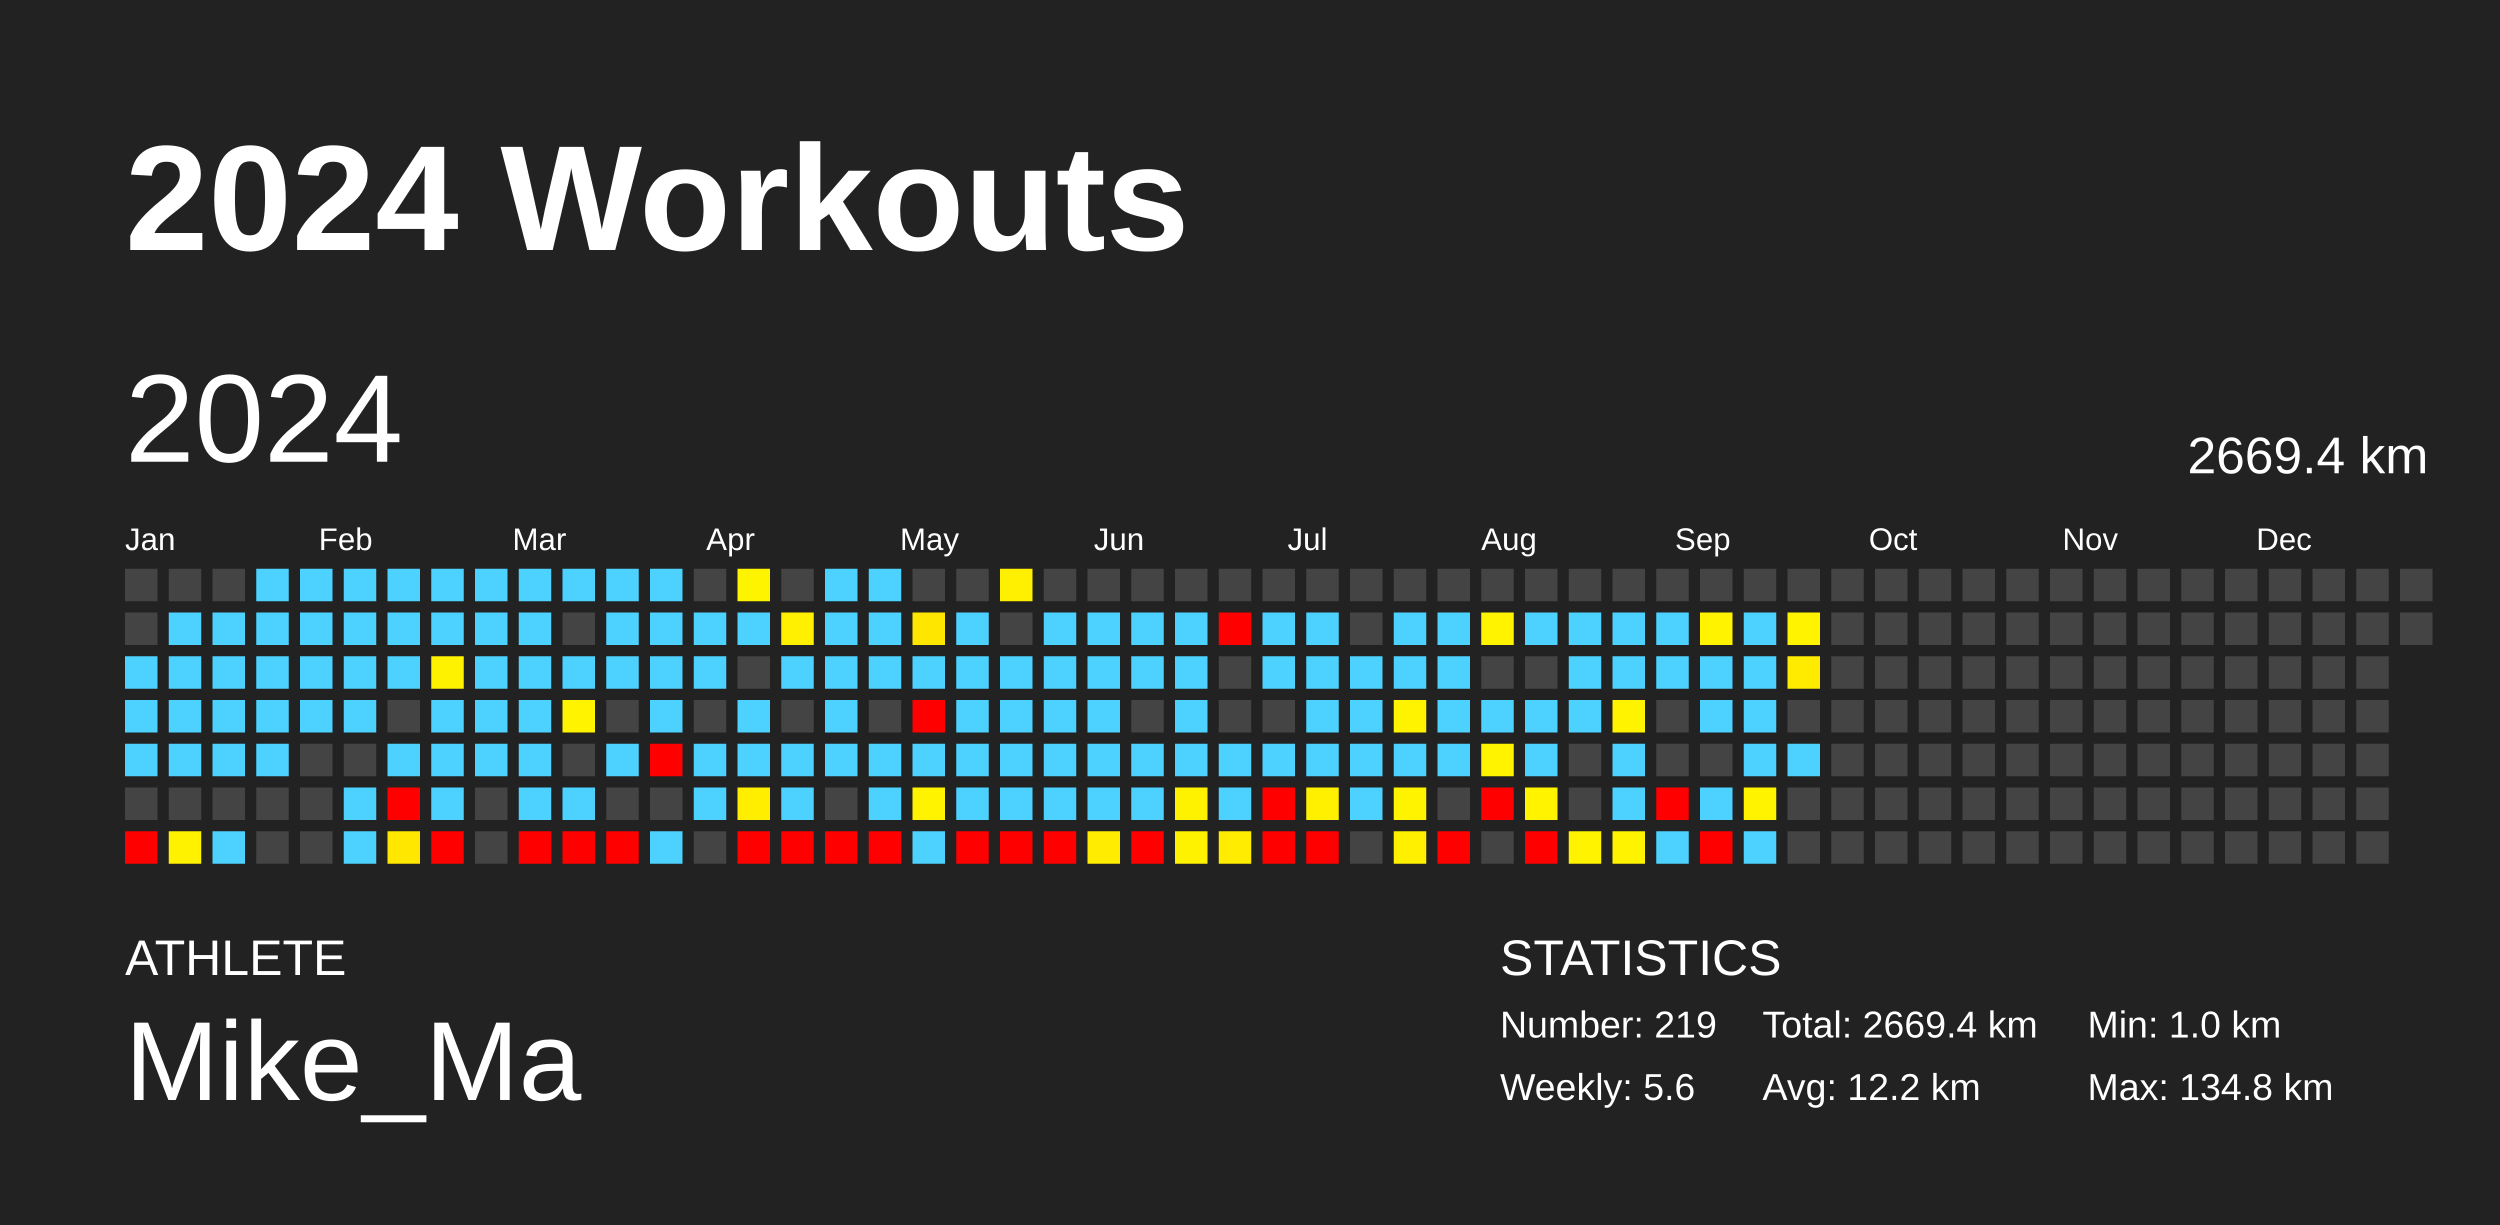
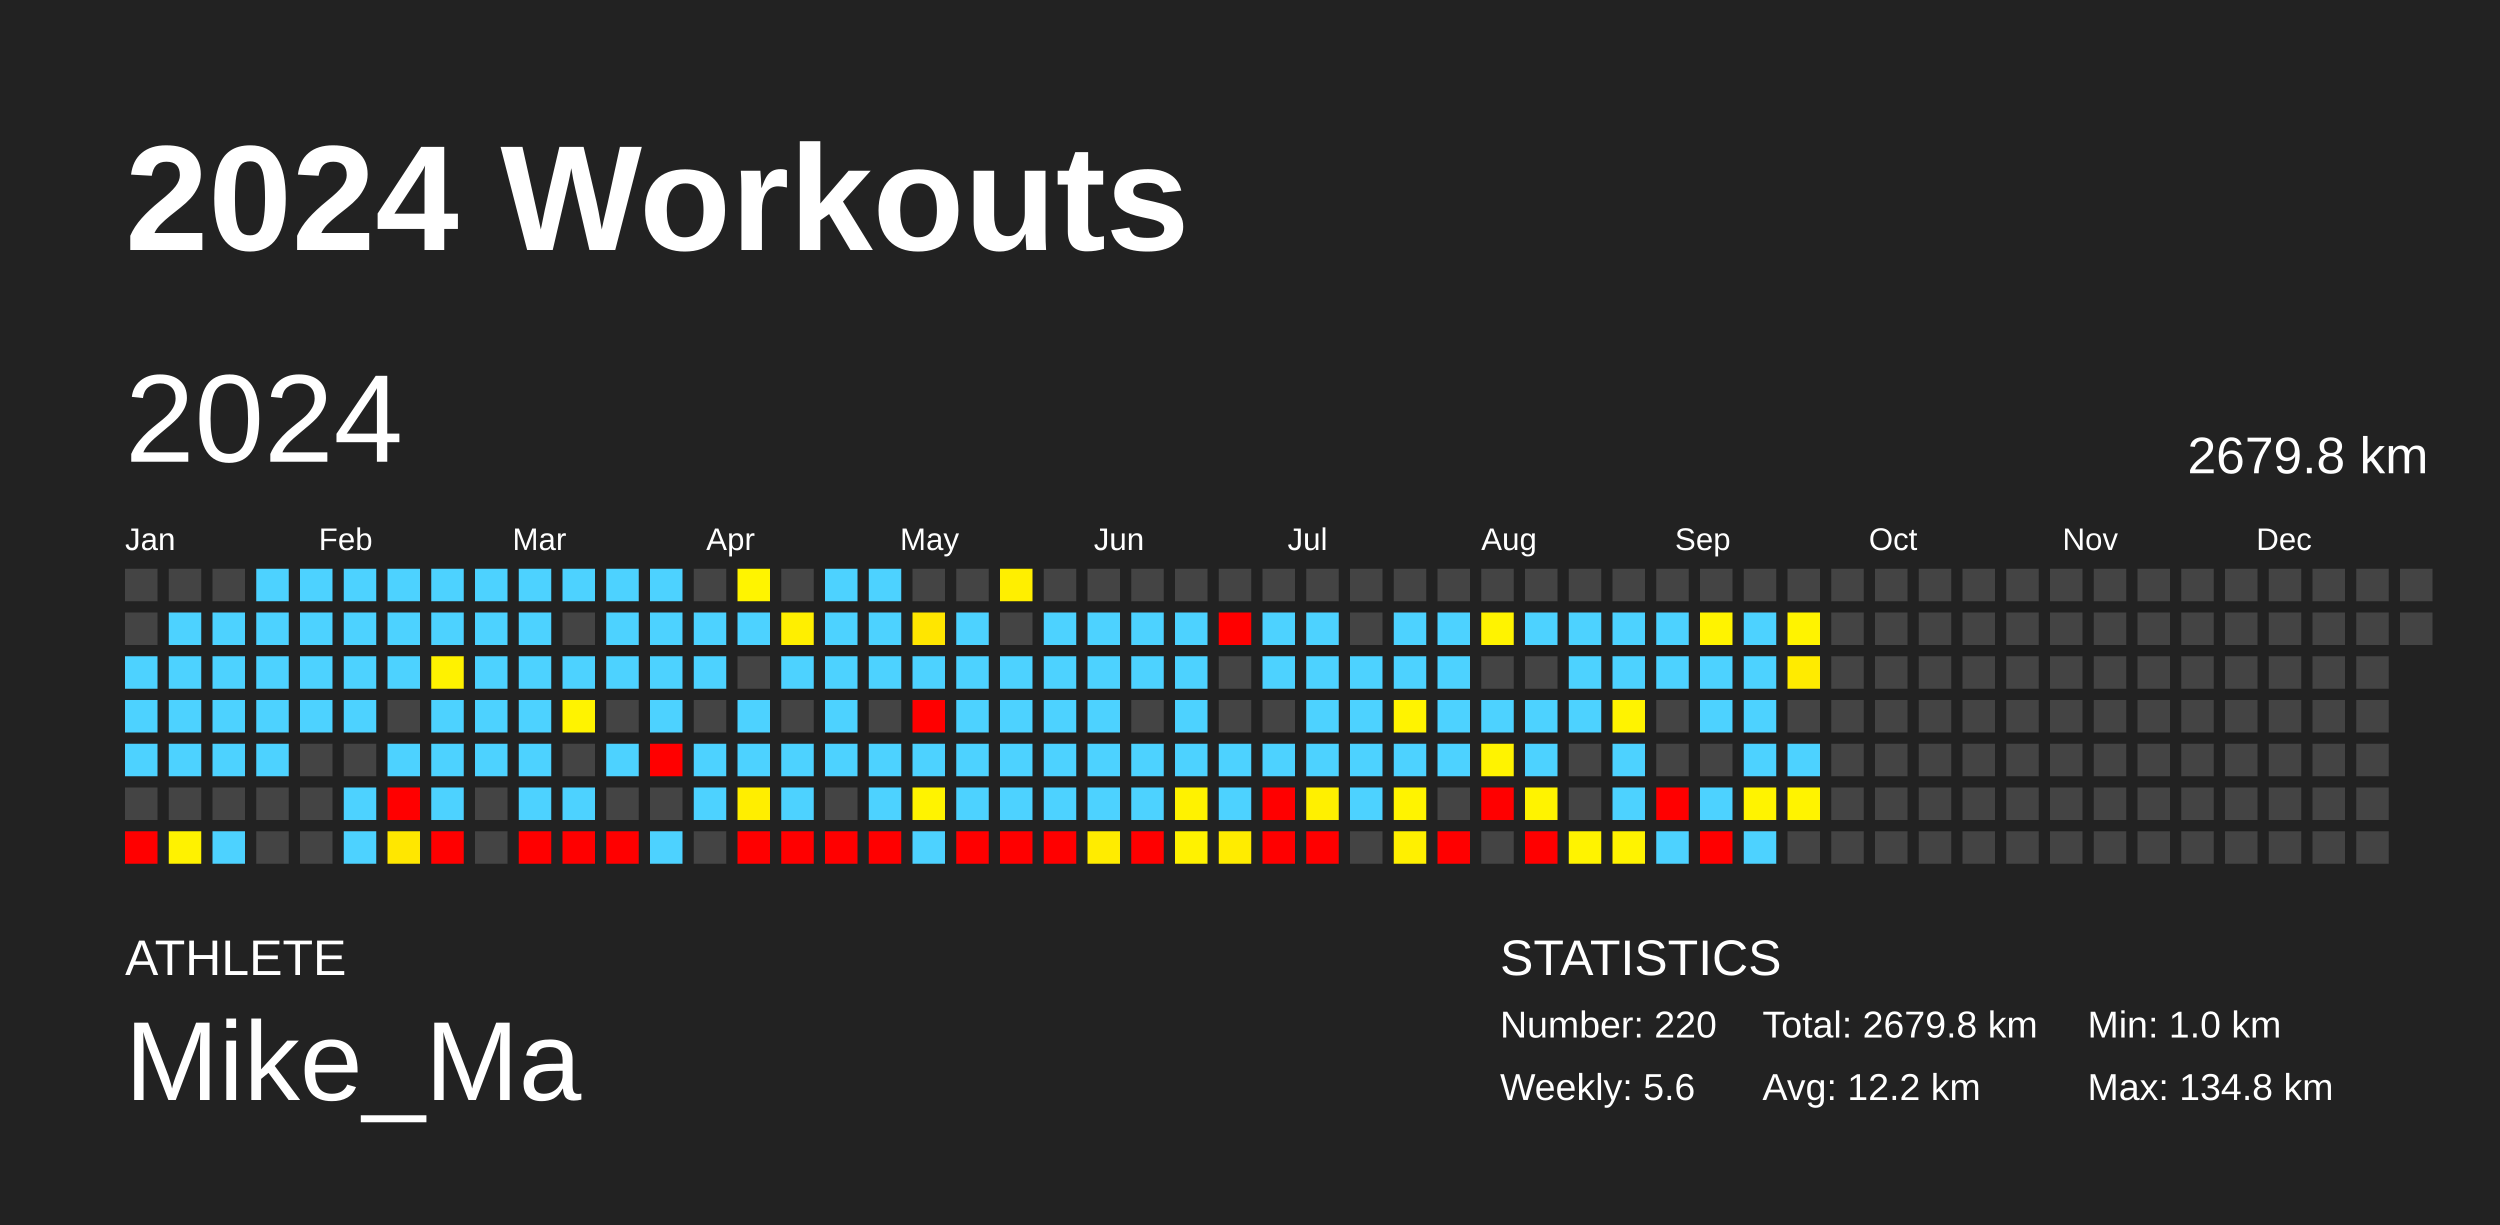
<svg xmlns="http://www.w3.org/2000/svg" baseProfile="full" height="98mm" version="1.1" viewBox="0,0,200,98" width="200mm">
  <defs />
  <rect fill="#222222" height="98" width="200" x="0" y="0" />
  <text fill="#FFFFFF" style="font-size:12px; font-family:Arial; font-weight:bold;" x="10" y="20">2024 Workouts</text>
  <text fill="#FFFFFF" style="font-size:4px; font-family:Arial" x="10" y="78">ATHLETE</text>
  <text fill="#FFFFFF" style="font-size:9px; font-family:Arial" x="10" y="88">Mike_Ma</text>
  <text fill="#FFFFFF" style="font-size:4px; font-family:Arial" x="120" y="78">STATISTICS</text>
-   <text fill="#FFFFFF" style="font-size:3px; font-family:Arial" x="120" y="83">Number: 219</text>
+   <text fill="#FFFFFF" style="font-size:3px; font-family:Arial" x="120" y="83">Number: 220</text>
  <text fill="#FFFFFF" style="font-size:3px; font-family:Arial" x="120" y="88">Weekly: 5.6</text>
-   <text fill="#FFFFFF" style="font-size:3px; font-family:Arial" x="141" y="83">Total: 2669.4 km</text>
+   <text fill="#FFFFFF" style="font-size:3px; font-family:Arial" x="141" y="83">Total: 2679.8 km</text>
  <text fill="#FFFFFF" style="font-size:3px; font-family:Arial" x="141" y="88">Avg: 12.2 km</text>
  <text fill="#FFFFFF" style="font-size:3px; font-family:Arial" x="167" y="83">Min: 1.0 km</text>
  <text fill="#FFFFFF" style="font-size:3px; font-family:Arial" x="167" y="88">Max: 134.8 km</text>
  <text dominant-baseline="hanging" fill="#FFFFFF" style="font-size:10.0px; font-family:Arial;" x="10" y="30">2024</text>
-   <text dominant-baseline="hanging" fill="#FFFFFF" style="font-size:4.125px; font-family:Arial;" x="175" y="35">2669.4 km</text>
+   <text dominant-baseline="hanging" fill="#FFFFFF" style="font-size:4.125px; font-family:Arial;" x="175" y="35">2679.8 km</text>
  <text fill="#FFFFFF" style="font-size:2.5px; font-family:Arial" x="10.0" y="44">Jan</text>
  <text fill="#FFFFFF" style="font-size:2.5px; font-family:Arial" x="25.5" y="44">Feb</text>
  <text fill="#FFFFFF" style="font-size:2.5px; font-family:Arial" x="41.0" y="44">Mar</text>
  <text fill="#FFFFFF" style="font-size:2.5px; font-family:Arial" x="56.5" y="44">Apr</text>
  <text fill="#FFFFFF" style="font-size:2.5px; font-family:Arial" x="72.0" y="44">May</text>
  <text fill="#FFFFFF" style="font-size:2.5px; font-family:Arial" x="87.5" y="44">Jun</text>
  <text fill="#FFFFFF" style="font-size:2.5px; font-family:Arial" x="103.0" y="44">Jul</text>
  <text fill="#FFFFFF" style="font-size:2.5px; font-family:Arial" x="118.5" y="44">Aug</text>
  <text fill="#FFFFFF" style="font-size:2.5px; font-family:Arial" x="134.0" y="44">Sep</text>
  <text fill="#FFFFFF" style="font-size:2.5px; font-family:Arial" x="149.5" y="44">Oct</text>
  <text fill="#FFFFFF" style="font-size:2.5px; font-family:Arial" x="165.0" y="44">Nov</text>
  <text fill="#FFFFFF" style="font-size:2.5px; font-family:Arial" x="180.5" y="44">Dec</text>
  <rect fill="#444444" height="2.6" width="2.6" x="10.0" y="45.5" />
  <rect fill="#444444" height="2.6" width="2.6" x="10.0" y="49.0" />
  <rect fill="#4dd2ff" height="2.6" width="2.6" x="10.0" y="52.5" />
  <rect fill="#4dd2ff" height="2.6" width="2.6" x="10.0" y="56.0" />
  <rect fill="#4dd2ff" height="2.6" width="2.6" x="10.0" y="59.5" />
  <rect fill="#444444" height="2.6" width="2.6" x="10.0" y="63.0" />
  <rect fill="red" height="2.6" width="2.6" x="10.0" y="66.5" />
  <rect fill="#444444" height="2.6" width="2.6" x="13.5" y="45.5" />
  <rect fill="#4dd2ff" height="2.6" width="2.6" x="13.5" y="49.0" />
  <rect fill="#4dd2ff" height="2.6" width="2.6" x="13.5" y="52.5" />
  <rect fill="#4dd2ff" height="2.6" width="2.6" x="13.5" y="56.0" />
  <rect fill="#4dd2ff" height="2.6" width="2.6" x="13.5" y="59.5" />
  <rect fill="#444444" height="2.6" width="2.6" x="13.5" y="63.0" />
  <rect fill="#fff200" height="2.6" width="2.6" x="13.5" y="66.5" />
  <rect fill="#444444" height="2.6" width="2.6" x="17.0" y="45.5" />
  <rect fill="#4dd2ff" height="2.6" width="2.6" x="17.0" y="49.0" />
  <rect fill="#4dd2ff" height="2.6" width="2.6" x="17.0" y="52.5" />
  <rect fill="#4dd2ff" height="2.6" width="2.6" x="17.0" y="56.0" />
  <rect fill="#4dd2ff" height="2.6" width="2.6" x="17.0" y="59.5" />
  <rect fill="#444444" height="2.6" width="2.6" x="17.0" y="63.0" />
  <rect fill="#4dd2ff" height="2.6" width="2.6" x="17.0" y="66.5" />
  <rect fill="#4dd2ff" height="2.6" width="2.6" x="20.5" y="45.5" />
  <rect fill="#4dd2ff" height="2.6" width="2.6" x="20.5" y="49.0" />
  <rect fill="#4dd2ff" height="2.6" width="2.6" x="20.5" y="52.5" />
  <rect fill="#4dd2ff" height="2.6" width="2.6" x="20.5" y="56.0" />
  <rect fill="#4dd2ff" height="2.6" width="2.6" x="20.5" y="59.5" />
  <rect fill="#444444" height="2.6" width="2.6" x="20.5" y="63.0" />
  <rect fill="#444444" height="2.6" width="2.6" x="20.5" y="66.5" />
  <rect fill="#4dd2ff" height="2.6" width="2.6" x="24.0" y="45.5" />
  <rect fill="#4dd2ff" height="2.6" width="2.6" x="24.0" y="49.0" />
  <rect fill="#4dd2ff" height="2.6" width="2.6" x="24.0" y="52.5" />
  <rect fill="#4dd2ff" height="2.6" width="2.6" x="24.0" y="56.0" />
  <rect fill="#444444" height="2.6" width="2.6" x="24.0" y="59.5" />
  <rect fill="#444444" height="2.6" width="2.6" x="24.0" y="63.0" />
  <rect fill="#444444" height="2.6" width="2.6" x="24.0" y="66.5" />
  <rect fill="#4dd2ff" height="2.6" width="2.6" x="27.5" y="45.5" />
  <rect fill="#4dd2ff" height="2.6" width="2.6" x="27.5" y="49.0" />
  <rect fill="#4dd2ff" height="2.6" width="2.6" x="27.5" y="52.5" />
  <rect fill="#4dd2ff" height="2.6" width="2.6" x="27.5" y="56.0" />
  <rect fill="#444444" height="2.6" width="2.6" x="27.5" y="59.5" />
  <rect fill="#4dd2ff" height="2.6" width="2.6" x="27.5" y="63.0" />
  <rect fill="#4dd2ff" height="2.6" width="2.6" x="27.5" y="66.5" />
  <rect fill="#4dd2ff" height="2.6" width="2.6" x="31.0" y="45.5" />
  <rect fill="#4dd2ff" height="2.6" width="2.6" x="31.0" y="49.0" />
  <rect fill="#4dd2ff" height="2.6" width="2.6" x="31.0" y="52.5" />
  <rect fill="#444444" height="2.6" width="2.6" x="31.0" y="56.0" />
  <rect fill="#4dd2ff" height="2.6" width="2.6" x="31.0" y="59.5" />
  <rect fill="red" height="2.6" width="2.6" x="31.0" y="63.0" />
  <rect fill="#ffe700" height="2.6" width="2.6" x="31.0" y="66.5" />
  <rect fill="#4dd2ff" height="2.6" width="2.6" x="34.5" y="45.5" />
  <rect fill="#4dd2ff" height="2.6" width="2.6" x="34.5" y="49.0" />
  <rect fill="#fff200" height="2.6" width="2.6" x="34.5" y="52.5" />
  <rect fill="#4dd2ff" height="2.6" width="2.6" x="34.5" y="56.0" />
  <rect fill="#4dd2ff" height="2.6" width="2.6" x="34.5" y="59.5" />
  <rect fill="#4dd2ff" height="2.6" width="2.6" x="34.5" y="63.0" />
  <rect fill="red" height="2.6" width="2.6" x="34.5" y="66.5" />
  <rect fill="#4dd2ff" height="2.6" width="2.6" x="38.0" y="45.5" />
  <rect fill="#4dd2ff" height="2.6" width="2.6" x="38.0" y="49.0" />
  <rect fill="#4dd2ff" height="2.6" width="2.6" x="38.0" y="52.5" />
  <rect fill="#4dd2ff" height="2.6" width="2.6" x="38.0" y="56.0" />
  <rect fill="#4dd2ff" height="2.6" width="2.6" x="38.0" y="59.5" />
  <rect fill="#444444" height="2.6" width="2.6" x="38.0" y="63.0" />
  <rect fill="#444444" height="2.6" width="2.6" x="38.0" y="66.5" />
  <rect fill="#4dd2ff" height="2.6" width="2.6" x="41.5" y="45.5" />
  <rect fill="#4dd2ff" height="2.6" width="2.6" x="41.5" y="49.0" />
  <rect fill="#4dd2ff" height="2.6" width="2.6" x="41.5" y="52.5" />
  <rect fill="#4dd2ff" height="2.6" width="2.6" x="41.5" y="56.0" />
  <rect fill="#4dd2ff" height="2.6" width="2.6" x="41.5" y="59.5" />
  <rect fill="#4dd2ff" height="2.6" width="2.6" x="41.5" y="63.0" />
  <rect fill="red" height="2.6" width="2.6" x="41.5" y="66.5" />
  <rect fill="#4dd2ff" height="2.6" width="2.6" x="45.0" y="45.5" />
  <rect fill="#444444" height="2.6" width="2.6" x="45.0" y="49.0" />
  <rect fill="#4dd2ff" height="2.6" width="2.6" x="45.0" y="52.5" />
  <rect fill="#fff300" height="2.6" width="2.6" x="45.0" y="56.0" />
  <rect fill="#444444" height="2.6" width="2.6" x="45.0" y="59.5" />
  <rect fill="#4dd2ff" height="2.6" width="2.6" x="45.0" y="63.0" />
  <rect fill="red" height="2.6" width="2.6" x="45.0" y="66.5" />
  <rect fill="#4dd2ff" height="2.6" width="2.6" x="48.5" y="45.5" />
  <rect fill="#4dd2ff" height="2.6" width="2.6" x="48.5" y="49.0" />
  <rect fill="#4dd2ff" height="2.6" width="2.6" x="48.5" y="52.5" />
  <rect fill="#444444" height="2.6" width="2.6" x="48.5" y="56.0" />
  <rect fill="#4dd2ff" height="2.6" width="2.6" x="48.5" y="59.5" />
  <rect fill="#444444" height="2.6" width="2.6" x="48.5" y="63.0" />
  <rect fill="red" height="2.6" width="2.6" x="48.5" y="66.5" />
  <rect fill="#4dd2ff" height="2.6" width="2.6" x="52.0" y="45.5" />
  <rect fill="#4dd2ff" height="2.6" width="2.6" x="52.0" y="49.0" />
  <rect fill="#4dd2ff" height="2.6" width="2.6" x="52.0" y="52.5" />
  <rect fill="#4dd2ff" height="2.6" width="2.6" x="52.0" y="56.0" />
  <rect fill="red" height="2.6" width="2.6" x="52.0" y="59.5" />
  <rect fill="#444444" height="2.6" width="2.6" x="52.0" y="63.0" />
  <rect fill="#4dd2ff" height="2.6" width="2.6" x="52.0" y="66.5" />
  <rect fill="#444444" height="2.6" width="2.6" x="55.5" y="45.5" />
  <rect fill="#4dd2ff" height="2.6" width="2.6" x="55.5" y="49.0" />
  <rect fill="#4dd2ff" height="2.6" width="2.6" x="55.5" y="52.5" />
  <rect fill="#444444" height="2.6" width="2.6" x="55.5" y="56.0" />
  <rect fill="#4dd2ff" height="2.6" width="2.6" x="55.5" y="59.5" />
  <rect fill="#4dd2ff" height="2.6" width="2.6" x="55.5" y="63.0" />
  <rect fill="#444444" height="2.6" width="2.6" x="55.5" y="66.5" />
  <rect fill="#fff400" height="2.6" width="2.6" x="59.0" y="45.5" />
  <rect fill="#4dd2ff" height="2.6" width="2.6" x="59.0" y="49.0" />
  <rect fill="#444444" height="2.6" width="2.6" x="59.0" y="52.5" />
  <rect fill="#4dd2ff" height="2.6" width="2.6" x="59.0" y="56.0" />
  <rect fill="#4dd2ff" height="2.6" width="2.6" x="59.0" y="59.5" />
  <rect fill="#ffee00" height="2.6" width="2.6" x="59.0" y="63.0" />
  <rect fill="red" height="2.6" width="2.6" x="59.0" y="66.5" />
  <rect fill="#444444" height="2.6" width="2.6" x="62.5" y="45.5" />
  <rect fill="#ffef00" height="2.6" width="2.6" x="62.5" y="49.0" />
  <rect fill="#4dd2ff" height="2.6" width="2.6" x="62.5" y="52.5" />
  <rect fill="#444444" height="2.6" width="2.6" x="62.5" y="56.0" />
  <rect fill="#4dd2ff" height="2.6" width="2.6" x="62.5" y="59.5" />
  <rect fill="#4dd2ff" height="2.6" width="2.6" x="62.5" y="63.0" />
  <rect fill="red" height="2.6" width="2.6" x="62.5" y="66.5" />
  <rect fill="#4dd2ff" height="2.6" width="2.6" x="66.0" y="45.5" />
  <rect fill="#4dd2ff" height="2.6" width="2.6" x="66.0" y="49.0" />
  <rect fill="#4dd2ff" height="2.6" width="2.6" x="66.0" y="52.5" />
  <rect fill="#4dd2ff" height="2.6" width="2.6" x="66.0" y="56.0" />
  <rect fill="#4dd2ff" height="2.6" width="2.6" x="66.0" y="59.5" />
  <rect fill="#444444" height="2.6" width="2.6" x="66.0" y="63.0" />
  <rect fill="red" height="2.6" width="2.6" x="66.0" y="66.5" />
  <rect fill="#4dd2ff" height="2.6" width="2.6" x="69.5" y="45.5" />
  <rect fill="#4dd2ff" height="2.6" width="2.6" x="69.5" y="49.0" />
  <rect fill="#4dd2ff" height="2.6" width="2.6" x="69.5" y="52.5" />
  <rect fill="#444444" height="2.6" width="2.6" x="69.5" y="56.0" />
  <rect fill="#4dd2ff" height="2.6" width="2.6" x="69.5" y="59.5" />
  <rect fill="#4dd2ff" height="2.6" width="2.6" x="69.5" y="63.0" />
  <rect fill="red" height="2.6" width="2.6" x="69.5" y="66.5" />
  <rect fill="#444444" height="2.6" width="2.6" x="73.0" y="45.5" />
  <rect fill="#ffe600" height="2.6" width="2.6" x="73.0" y="49.0" />
  <rect fill="#4dd2ff" height="2.6" width="2.6" x="73.0" y="52.5" />
  <rect fill="red" height="2.6" width="2.6" x="73.0" y="56.0" />
  <rect fill="#4dd2ff" height="2.6" width="2.6" x="73.0" y="59.5" />
  <rect fill="#fff300" height="2.6" width="2.6" x="73.0" y="63.0" />
  <rect fill="#4dd2ff" height="2.6" width="2.6" x="73.0" y="66.5" />
  <rect fill="#444444" height="2.6" width="2.6" x="76.5" y="45.5" />
  <rect fill="#4dd2ff" height="2.6" width="2.6" x="76.5" y="49.0" />
  <rect fill="#4dd2ff" height="2.6" width="2.6" x="76.5" y="52.5" />
  <rect fill="#4dd2ff" height="2.6" width="2.6" x="76.5" y="56.0" />
  <rect fill="#4dd2ff" height="2.6" width="2.6" x="76.5" y="59.5" />
  <rect fill="#4dd2ff" height="2.6" width="2.6" x="76.5" y="63.0" />
  <rect fill="red" height="2.6" width="2.6" x="76.5" y="66.5" />
  <rect fill="#ffef00" height="2.6" width="2.6" x="80.0" y="45.5" />
  <rect fill="#444444" height="2.6" width="2.6" x="80.0" y="49.0" />
  <rect fill="#4dd2ff" height="2.6" width="2.6" x="80.0" y="52.5" />
  <rect fill="#4dd2ff" height="2.6" width="2.6" x="80.0" y="56.0" />
  <rect fill="#4dd2ff" height="2.6" width="2.6" x="80.0" y="59.5" />
  <rect fill="#4dd2ff" height="2.6" width="2.6" x="80.0" y="63.0" />
  <rect fill="red" height="2.6" width="2.6" x="80.0" y="66.5" />
  <rect fill="#444444" height="2.6" width="2.6" x="83.5" y="45.5" />
  <rect fill="#4dd2ff" height="2.6" width="2.6" x="83.5" y="49.0" />
  <rect fill="#4dd2ff" height="2.6" width="2.6" x="83.5" y="52.5" />
  <rect fill="#4dd2ff" height="2.6" width="2.6" x="83.5" y="56.0" />
  <rect fill="#4dd2ff" height="2.6" width="2.6" x="83.5" y="59.5" />
  <rect fill="#4dd2ff" height="2.6" width="2.6" x="83.5" y="63.0" />
  <rect fill="red" height="2.6" width="2.6" x="83.5" y="66.5" />
  <rect fill="#444444" height="2.6" width="2.6" x="87.0" y="45.5" />
  <rect fill="#4dd2ff" height="2.6" width="2.6" x="87.0" y="49.0" />
  <rect fill="#4dd2ff" height="2.6" width="2.6" x="87.0" y="52.5" />
  <rect fill="#4dd2ff" height="2.6" width="2.6" x="87.0" y="56.0" />
  <rect fill="#4dd2ff" height="2.6" width="2.6" x="87.0" y="59.5" />
  <rect fill="#4dd2ff" height="2.6" width="2.6" x="87.0" y="63.0" />
  <rect fill="#ffec00" height="2.6" width="2.6" x="87.0" y="66.5" />
  <rect fill="#444444" height="2.6" width="2.6" x="90.5" y="45.5" />
  <rect fill="#4dd2ff" height="2.6" width="2.6" x="90.5" y="49.0" />
  <rect fill="#4dd2ff" height="2.6" width="2.6" x="90.5" y="52.5" />
  <rect fill="#444444" height="2.6" width="2.6" x="90.5" y="56.0" />
  <rect fill="#4dd2ff" height="2.6" width="2.6" x="90.5" y="59.5" />
  <rect fill="#4dd2ff" height="2.6" width="2.6" x="90.5" y="63.0" />
  <rect fill="red" height="2.6" width="2.6" x="90.5" y="66.5" />
  <rect fill="#444444" height="2.6" width="2.6" x="94.0" y="45.5" />
  <rect fill="#4dd2ff" height="2.6" width="2.6" x="94.0" y="49.0" />
  <rect fill="#4dd2ff" height="2.6" width="2.6" x="94.0" y="52.5" />
  <rect fill="#4dd2ff" height="2.6" width="2.6" x="94.0" y="56.0" />
  <rect fill="#4dd2ff" height="2.6" width="2.6" x="94.0" y="59.5" />
  <rect fill="#fff200" height="2.6" width="2.6" x="94.0" y="63.0" />
  <rect fill="#fff200" height="2.6" width="2.6" x="94.0" y="66.5" />
  <rect fill="#444444" height="2.6" width="2.6" x="97.5" y="45.5" />
  <rect fill="red" height="2.6" width="2.6" x="97.5" y="49.0" />
  <rect fill="#444444" height="2.6" width="2.6" x="97.5" y="52.5" />
  <rect fill="#444444" height="2.6" width="2.6" x="97.5" y="56.0" />
  <rect fill="#4dd2ff" height="2.6" width="2.6" x="97.5" y="59.5" />
  <rect fill="#4dd2ff" height="2.6" width="2.6" x="97.5" y="63.0" />
  <rect fill="#ffec00" height="2.6" width="2.6" x="97.5" y="66.5" />
  <rect fill="#444444" height="2.6" width="2.6" x="101.0" y="45.5" />
  <rect fill="#4dd2ff" height="2.6" width="2.6" x="101.0" y="49.0" />
  <rect fill="#4dd2ff" height="2.6" width="2.6" x="101.0" y="52.5" />
  <rect fill="#444444" height="2.6" width="2.6" x="101.0" y="56.0" />
  <rect fill="#4dd2ff" height="2.6" width="2.6" x="101.0" y="59.5" />
  <rect fill="red" height="2.6" width="2.6" x="101.0" y="63.0" />
  <rect fill="red" height="2.6" width="2.6" x="101.0" y="66.5" />
  <rect fill="#444444" height="2.6" width="2.6" x="104.5" y="45.5" />
  <rect fill="#4dd2ff" height="2.6" width="2.6" x="104.5" y="49.0" />
  <rect fill="#4dd2ff" height="2.6" width="2.6" x="104.5" y="52.5" />
  <rect fill="#4dd2ff" height="2.6" width="2.6" x="104.5" y="56.0" />
  <rect fill="#4dd2ff" height="2.6" width="2.6" x="104.5" y="59.5" />
  <rect fill="#fff000" height="2.6" width="2.6" x="104.5" y="63.0" />
  <rect fill="red" height="2.6" width="2.6" x="104.5" y="66.5" />
  <rect fill="#444444" height="2.6" width="2.6" x="108.0" y="45.5" />
  <rect fill="#444444" height="2.6" width="2.6" x="108.0" y="49.0" />
  <rect fill="#4dd2ff" height="2.6" width="2.6" x="108.0" y="52.5" />
  <rect fill="#4dd2ff" height="2.6" width="2.6" x="108.0" y="56.0" />
  <rect fill="#4dd2ff" height="2.6" width="2.6" x="108.0" y="59.5" />
  <rect fill="#4dd2ff" height="2.6" width="2.6" x="108.0" y="63.0" />
  <rect fill="#444444" height="2.6" width="2.6" x="108.0" y="66.5" />
  <rect fill="#444444" height="2.6" width="2.6" x="111.5" y="45.5" />
  <rect fill="#4dd2ff" height="2.6" width="2.6" x="111.5" y="49.0" />
  <rect fill="#4dd2ff" height="2.6" width="2.6" x="111.5" y="52.5" />
  <rect fill="#fff300" height="2.6" width="2.6" x="111.5" y="56.0" />
  <rect fill="#4dd2ff" height="2.6" width="2.6" x="111.5" y="59.5" />
  <rect fill="#fff300" height="2.6" width="2.6" x="111.5" y="63.0" />
  <rect fill="#fff000" height="2.6" width="2.6" x="111.5" y="66.5" />
  <rect fill="#444444" height="2.6" width="2.6" x="115.0" y="45.5" />
  <rect fill="#4dd2ff" height="2.6" width="2.6" x="115.0" y="49.0" />
  <rect fill="#4dd2ff" height="2.6" width="2.6" x="115.0" y="52.5" />
  <rect fill="#4dd2ff" height="2.6" width="2.6" x="115.0" y="56.0" />
  <rect fill="#4dd2ff" height="2.6" width="2.6" x="115.0" y="59.5" />
  <rect fill="#444444" height="2.6" width="2.6" x="115.0" y="63.0" />
  <rect fill="red" height="2.6" width="2.6" x="115.0" y="66.5" />
  <rect fill="#444444" height="2.6" width="2.6" x="118.5" y="45.5" />
  <rect fill="#fff300" height="2.6" width="2.6" x="118.5" y="49.0" />
  <rect fill="#444444" height="2.6" width="2.6" x="118.5" y="52.5" />
  <rect fill="#4dd2ff" height="2.6" width="2.6" x="118.5" y="56.0" />
  <rect fill="#fff300" height="2.6" width="2.6" x="118.5" y="59.5" />
  <rect fill="red" height="2.6" width="2.6" x="118.5" y="63.0" />
  <rect fill="#444444" height="2.6" width="2.6" x="118.5" y="66.5" />
  <rect fill="#444444" height="2.6" width="2.6" x="122.0" y="45.5" />
  <rect fill="#4dd2ff" height="2.6" width="2.6" x="122.0" y="49.0" />
  <rect fill="#444444" height="2.6" width="2.6" x="122.0" y="52.5" />
  <rect fill="#4dd2ff" height="2.6" width="2.6" x="122.0" y="56.0" />
  <rect fill="#4dd2ff" height="2.6" width="2.6" x="122.0" y="59.5" />
  <rect fill="#fff300" height="2.6" width="2.6" x="122.0" y="63.0" />
  <rect fill="red" height="2.6" width="2.6" x="122.0" y="66.5" />
  <rect fill="#444444" height="2.6" width="2.6" x="125.5" y="45.5" />
  <rect fill="#4dd2ff" height="2.6" width="2.6" x="125.5" y="49.0" />
  <rect fill="#4dd2ff" height="2.6" width="2.6" x="125.5" y="52.5" />
  <rect fill="#4dd2ff" height="2.6" width="2.6" x="125.5" y="56.0" />
  <rect fill="#444444" height="2.6" width="2.6" x="125.5" y="59.5" />
  <rect fill="#444444" height="2.6" width="2.6" x="125.5" y="63.0" />
  <rect fill="#fff300" height="2.6" width="2.6" x="125.5" y="66.5" />
  <rect fill="#444444" height="2.6" width="2.6" x="129.0" y="45.5" />
  <rect fill="#4dd2ff" height="2.6" width="2.6" x="129.0" y="49.0" />
  <rect fill="#4dd2ff" height="2.6" width="2.6" x="129.0" y="52.5" />
  <rect fill="#fff300" height="2.6" width="2.6" x="129.0" y="56.0" />
  <rect fill="#4dd2ff" height="2.6" width="2.6" x="129.0" y="59.5" />
  <rect fill="#4dd2ff" height="2.6" width="2.6" x="129.0" y="63.0" />
  <rect fill="#fff300" height="2.6" width="2.6" x="129.0" y="66.5" />
  <rect fill="#444444" height="2.6" width="2.6" x="132.5" y="45.5" />
  <rect fill="#4dd2ff" height="2.6" width="2.6" x="132.5" y="49.0" />
  <rect fill="#4dd2ff" height="2.6" width="2.6" x="132.5" y="52.5" />
  <rect fill="#444444" height="2.6" width="2.6" x="132.5" y="56.0" />
  <rect fill="#444444" height="2.6" width="2.6" x="132.5" y="59.5" />
  <rect fill="red" height="2.6" width="2.6" x="132.5" y="63.0" />
  <rect fill="#4dd2ff" height="2.6" width="2.6" x="132.5" y="66.5" />
  <rect fill="#444444" height="2.6" width="2.6" x="136.0" y="45.5" />
  <rect fill="#fff300" height="2.6" width="2.6" x="136.0" y="49.0" />
  <rect fill="#4dd2ff" height="2.6" width="2.6" x="136.0" y="52.5" />
  <rect fill="#4dd2ff" height="2.6" width="2.6" x="136.0" y="56.0" />
  <rect fill="#444444" height="2.6" width="2.6" x="136.0" y="59.5" />
  <rect fill="#4dd2ff" height="2.6" width="2.6" x="136.0" y="63.0" />
  <rect fill="red" height="2.6" width="2.6" x="136.0" y="66.5" />
  <rect fill="#444444" height="2.6" width="2.6" x="139.5" y="45.5" />
  <rect fill="#4dd2ff" height="2.6" width="2.6" x="139.5" y="49.0" />
  <rect fill="#4dd2ff" height="2.6" width="2.6" x="139.5" y="52.5" />
  <rect fill="#4dd2ff" height="2.6" width="2.6" x="139.5" y="56.0" />
  <rect fill="#4dd2ff" height="2.6" width="2.6" x="139.5" y="59.5" />
  <rect fill="#fff300" height="2.6" width="2.6" x="139.5" y="63.0" />
  <rect fill="#4dd2ff" height="2.6" width="2.6" x="139.5" y="66.5" />
  <rect fill="#444444" height="2.6" width="2.6" x="143.0" y="45.5" />
  <rect fill="#fff300" height="2.6" width="2.6" x="143.0" y="49.0" />
  <rect fill="#ffeb00" height="2.6" width="2.6" x="143.0" y="52.5" />
  <rect fill="#444444" height="2.6" width="2.6" x="143.0" y="56.0" />
  <rect fill="#4dd2ff" height="2.6" width="2.6" x="143.0" y="59.5" />
-   <rect fill="#444444" height="2.6" width="2.6" x="143.0" y="63.0" />
+   <rect fill="#fff300" height="2.6" width="2.6" x="143.0" y="63.0" />
  <rect fill="#444444" height="2.6" width="2.6" x="143.0" y="66.5" />
  <rect fill="#444444" height="2.6" width="2.6" x="146.5" y="45.5" />
  <rect fill="#444444" height="2.6" width="2.6" x="146.5" y="49.0" />
  <rect fill="#444444" height="2.6" width="2.6" x="146.5" y="52.5" />
  <rect fill="#444444" height="2.6" width="2.6" x="146.5" y="56.0" />
  <rect fill="#444444" height="2.6" width="2.6" x="146.5" y="59.5" />
  <rect fill="#444444" height="2.6" width="2.6" x="146.5" y="63.0" />
  <rect fill="#444444" height="2.6" width="2.6" x="146.5" y="66.5" />
  <rect fill="#444444" height="2.6" width="2.6" x="150.0" y="45.5" />
  <rect fill="#444444" height="2.6" width="2.6" x="150.0" y="49.0" />
  <rect fill="#444444" height="2.6" width="2.6" x="150.0" y="52.5" />
  <rect fill="#444444" height="2.6" width="2.6" x="150.0" y="56.0" />
  <rect fill="#444444" height="2.6" width="2.6" x="150.0" y="59.5" />
  <rect fill="#444444" height="2.6" width="2.6" x="150.0" y="63.0" />
  <rect fill="#444444" height="2.6" width="2.6" x="150.0" y="66.5" />
  <rect fill="#444444" height="2.6" width="2.6" x="153.5" y="45.5" />
  <rect fill="#444444" height="2.6" width="2.6" x="153.5" y="49.0" />
  <rect fill="#444444" height="2.6" width="2.6" x="153.5" y="52.5" />
  <rect fill="#444444" height="2.6" width="2.6" x="153.5" y="56.0" />
  <rect fill="#444444" height="2.6" width="2.6" x="153.5" y="59.5" />
  <rect fill="#444444" height="2.6" width="2.6" x="153.5" y="63.0" />
  <rect fill="#444444" height="2.6" width="2.6" x="153.5" y="66.5" />
  <rect fill="#444444" height="2.6" width="2.6" x="157.0" y="45.5" />
  <rect fill="#444444" height="2.6" width="2.6" x="157.0" y="49.0" />
  <rect fill="#444444" height="2.6" width="2.6" x="157.0" y="52.5" />
  <rect fill="#444444" height="2.6" width="2.6" x="157.0" y="56.0" />
  <rect fill="#444444" height="2.6" width="2.6" x="157.0" y="59.5" />
  <rect fill="#444444" height="2.6" width="2.6" x="157.0" y="63.0" />
  <rect fill="#444444" height="2.6" width="2.6" x="157.0" y="66.5" />
  <rect fill="#444444" height="2.6" width="2.6" x="160.5" y="45.5" />
  <rect fill="#444444" height="2.6" width="2.6" x="160.5" y="49.0" />
  <rect fill="#444444" height="2.6" width="2.6" x="160.5" y="52.5" />
  <rect fill="#444444" height="2.6" width="2.6" x="160.5" y="56.0" />
  <rect fill="#444444" height="2.6" width="2.6" x="160.5" y="59.5" />
  <rect fill="#444444" height="2.6" width="2.6" x="160.5" y="63.0" />
  <rect fill="#444444" height="2.6" width="2.6" x="160.5" y="66.5" />
  <rect fill="#444444" height="2.6" width="2.6" x="164.0" y="45.5" />
  <rect fill="#444444" height="2.6" width="2.6" x="164.0" y="49.0" />
  <rect fill="#444444" height="2.6" width="2.6" x="164.0" y="52.5" />
  <rect fill="#444444" height="2.6" width="2.6" x="164.0" y="56.0" />
  <rect fill="#444444" height="2.6" width="2.6" x="164.0" y="59.5" />
  <rect fill="#444444" height="2.6" width="2.6" x="164.0" y="63.0" />
  <rect fill="#444444" height="2.6" width="2.6" x="164.0" y="66.5" />
  <rect fill="#444444" height="2.6" width="2.6" x="167.5" y="45.5" />
  <rect fill="#444444" height="2.6" width="2.6" x="167.5" y="49.0" />
  <rect fill="#444444" height="2.6" width="2.6" x="167.5" y="52.5" />
  <rect fill="#444444" height="2.6" width="2.6" x="167.5" y="56.0" />
  <rect fill="#444444" height="2.6" width="2.6" x="167.5" y="59.5" />
  <rect fill="#444444" height="2.6" width="2.6" x="167.5" y="63.0" />
  <rect fill="#444444" height="2.6" width="2.6" x="167.5" y="66.5" />
  <rect fill="#444444" height="2.6" width="2.6" x="171.0" y="45.5" />
  <rect fill="#444444" height="2.6" width="2.6" x="171.0" y="49.0" />
  <rect fill="#444444" height="2.6" width="2.6" x="171.0" y="52.5" />
  <rect fill="#444444" height="2.6" width="2.6" x="171.0" y="56.0" />
  <rect fill="#444444" height="2.6" width="2.6" x="171.0" y="59.5" />
  <rect fill="#444444" height="2.6" width="2.6" x="171.0" y="63.0" />
  <rect fill="#444444" height="2.6" width="2.6" x="171.0" y="66.5" />
  <rect fill="#444444" height="2.6" width="2.6" x="174.5" y="45.5" />
  <rect fill="#444444" height="2.6" width="2.6" x="174.5" y="49.0" />
  <rect fill="#444444" height="2.6" width="2.6" x="174.5" y="52.5" />
  <rect fill="#444444" height="2.6" width="2.6" x="174.5" y="56.0" />
  <rect fill="#444444" height="2.6" width="2.6" x="174.5" y="59.5" />
  <rect fill="#444444" height="2.6" width="2.6" x="174.5" y="63.0" />
  <rect fill="#444444" height="2.6" width="2.6" x="174.5" y="66.5" />
  <rect fill="#444444" height="2.6" width="2.6" x="178.0" y="45.5" />
  <rect fill="#444444" height="2.6" width="2.6" x="178.0" y="49.0" />
  <rect fill="#444444" height="2.6" width="2.6" x="178.0" y="52.5" />
  <rect fill="#444444" height="2.6" width="2.6" x="178.0" y="56.0" />
  <rect fill="#444444" height="2.6" width="2.6" x="178.0" y="59.5" />
  <rect fill="#444444" height="2.6" width="2.6" x="178.0" y="63.0" />
  <rect fill="#444444" height="2.6" width="2.6" x="178.0" y="66.5" />
  <rect fill="#444444" height="2.6" width="2.6" x="181.5" y="45.5" />
  <rect fill="#444444" height="2.6" width="2.6" x="181.5" y="49.0" />
  <rect fill="#444444" height="2.6" width="2.6" x="181.5" y="52.5" />
  <rect fill="#444444" height="2.6" width="2.6" x="181.5" y="56.0" />
  <rect fill="#444444" height="2.6" width="2.6" x="181.5" y="59.5" />
  <rect fill="#444444" height="2.6" width="2.6" x="181.5" y="63.0" />
  <rect fill="#444444" height="2.6" width="2.6" x="181.5" y="66.5" />
  <rect fill="#444444" height="2.6" width="2.6" x="185.0" y="45.5" />
  <rect fill="#444444" height="2.6" width="2.6" x="185.0" y="49.0" />
  <rect fill="#444444" height="2.6" width="2.6" x="185.0" y="52.5" />
  <rect fill="#444444" height="2.6" width="2.6" x="185.0" y="56.0" />
  <rect fill="#444444" height="2.6" width="2.6" x="185.0" y="59.5" />
  <rect fill="#444444" height="2.6" width="2.6" x="185.0" y="63.0" />
  <rect fill="#444444" height="2.6" width="2.6" x="185.0" y="66.5" />
  <rect fill="#444444" height="2.6" width="2.6" x="188.5" y="45.5" />
  <rect fill="#444444" height="2.6" width="2.6" x="188.5" y="49.0" />
  <rect fill="#444444" height="2.6" width="2.6" x="188.5" y="52.5" />
  <rect fill="#444444" height="2.6" width="2.6" x="188.5" y="56.0" />
  <rect fill="#444444" height="2.6" width="2.6" x="188.5" y="59.5" />
  <rect fill="#444444" height="2.6" width="2.6" x="188.5" y="63.0" />
  <rect fill="#444444" height="2.6" width="2.6" x="188.5" y="66.5" />
  <rect fill="#444444" height="2.6" width="2.6" x="192.0" y="45.5" />
  <rect fill="#444444" height="2.6" width="2.6" x="192.0" y="49.0" />
</svg>
